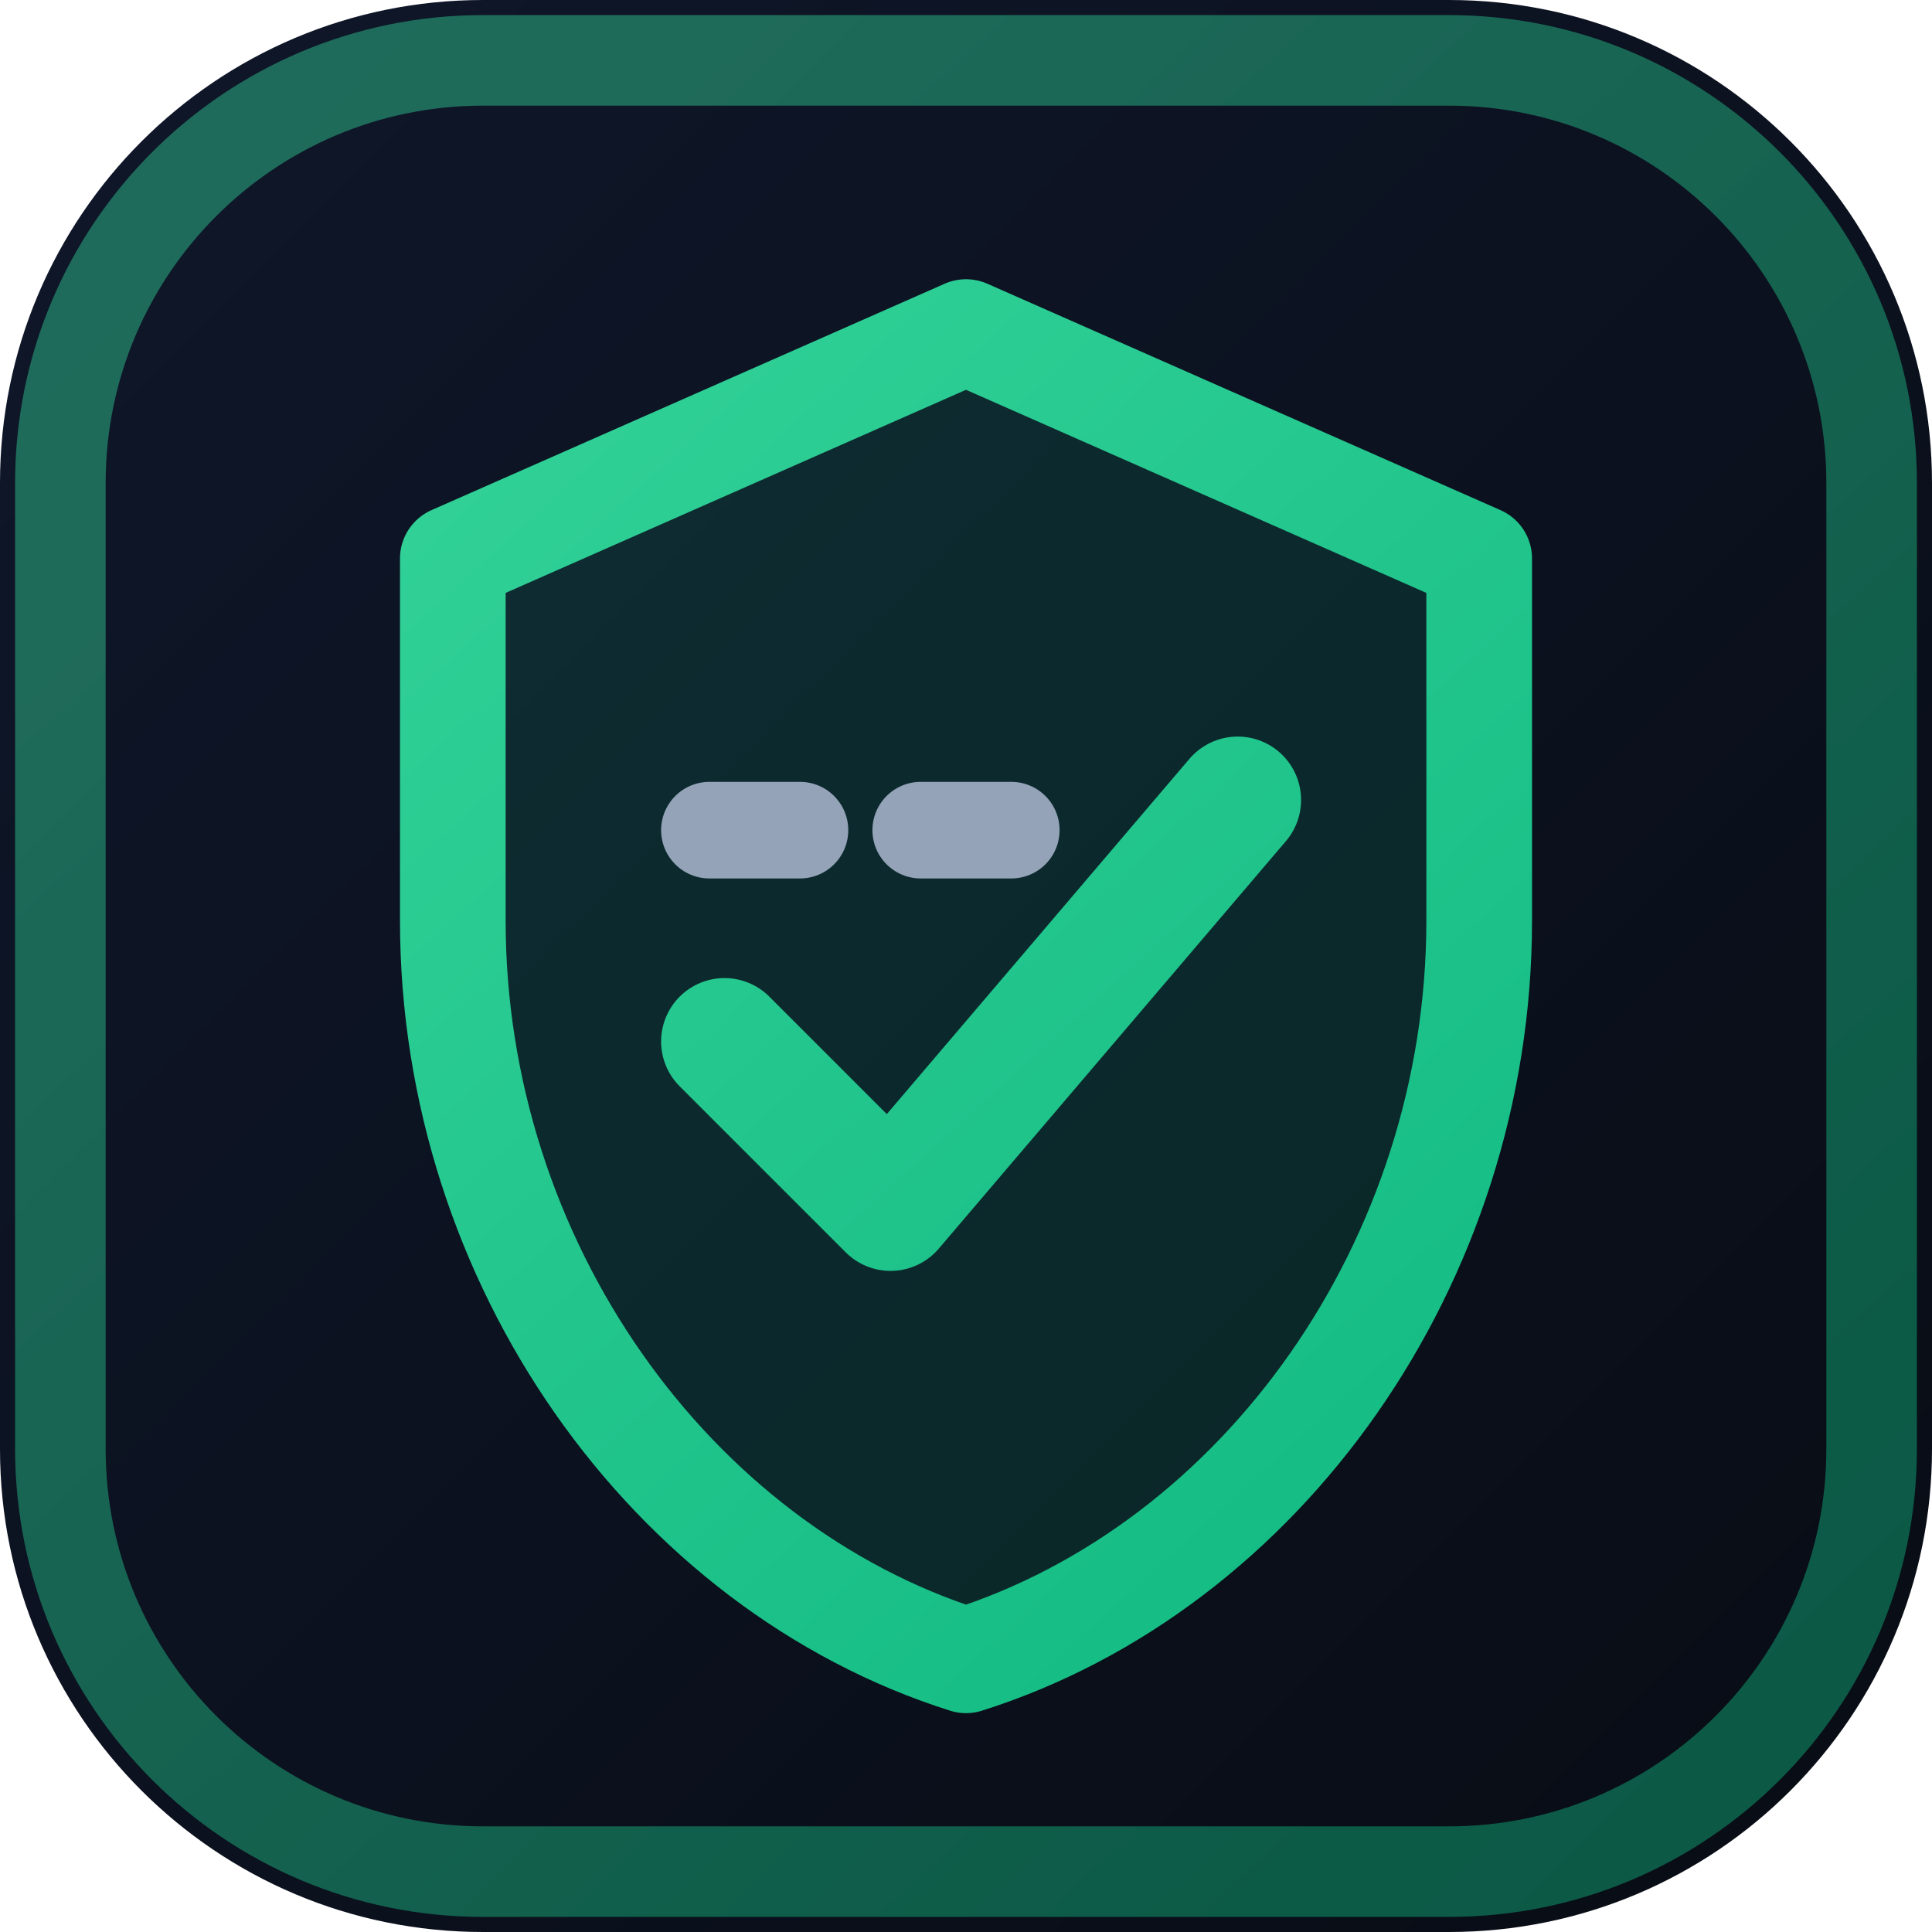
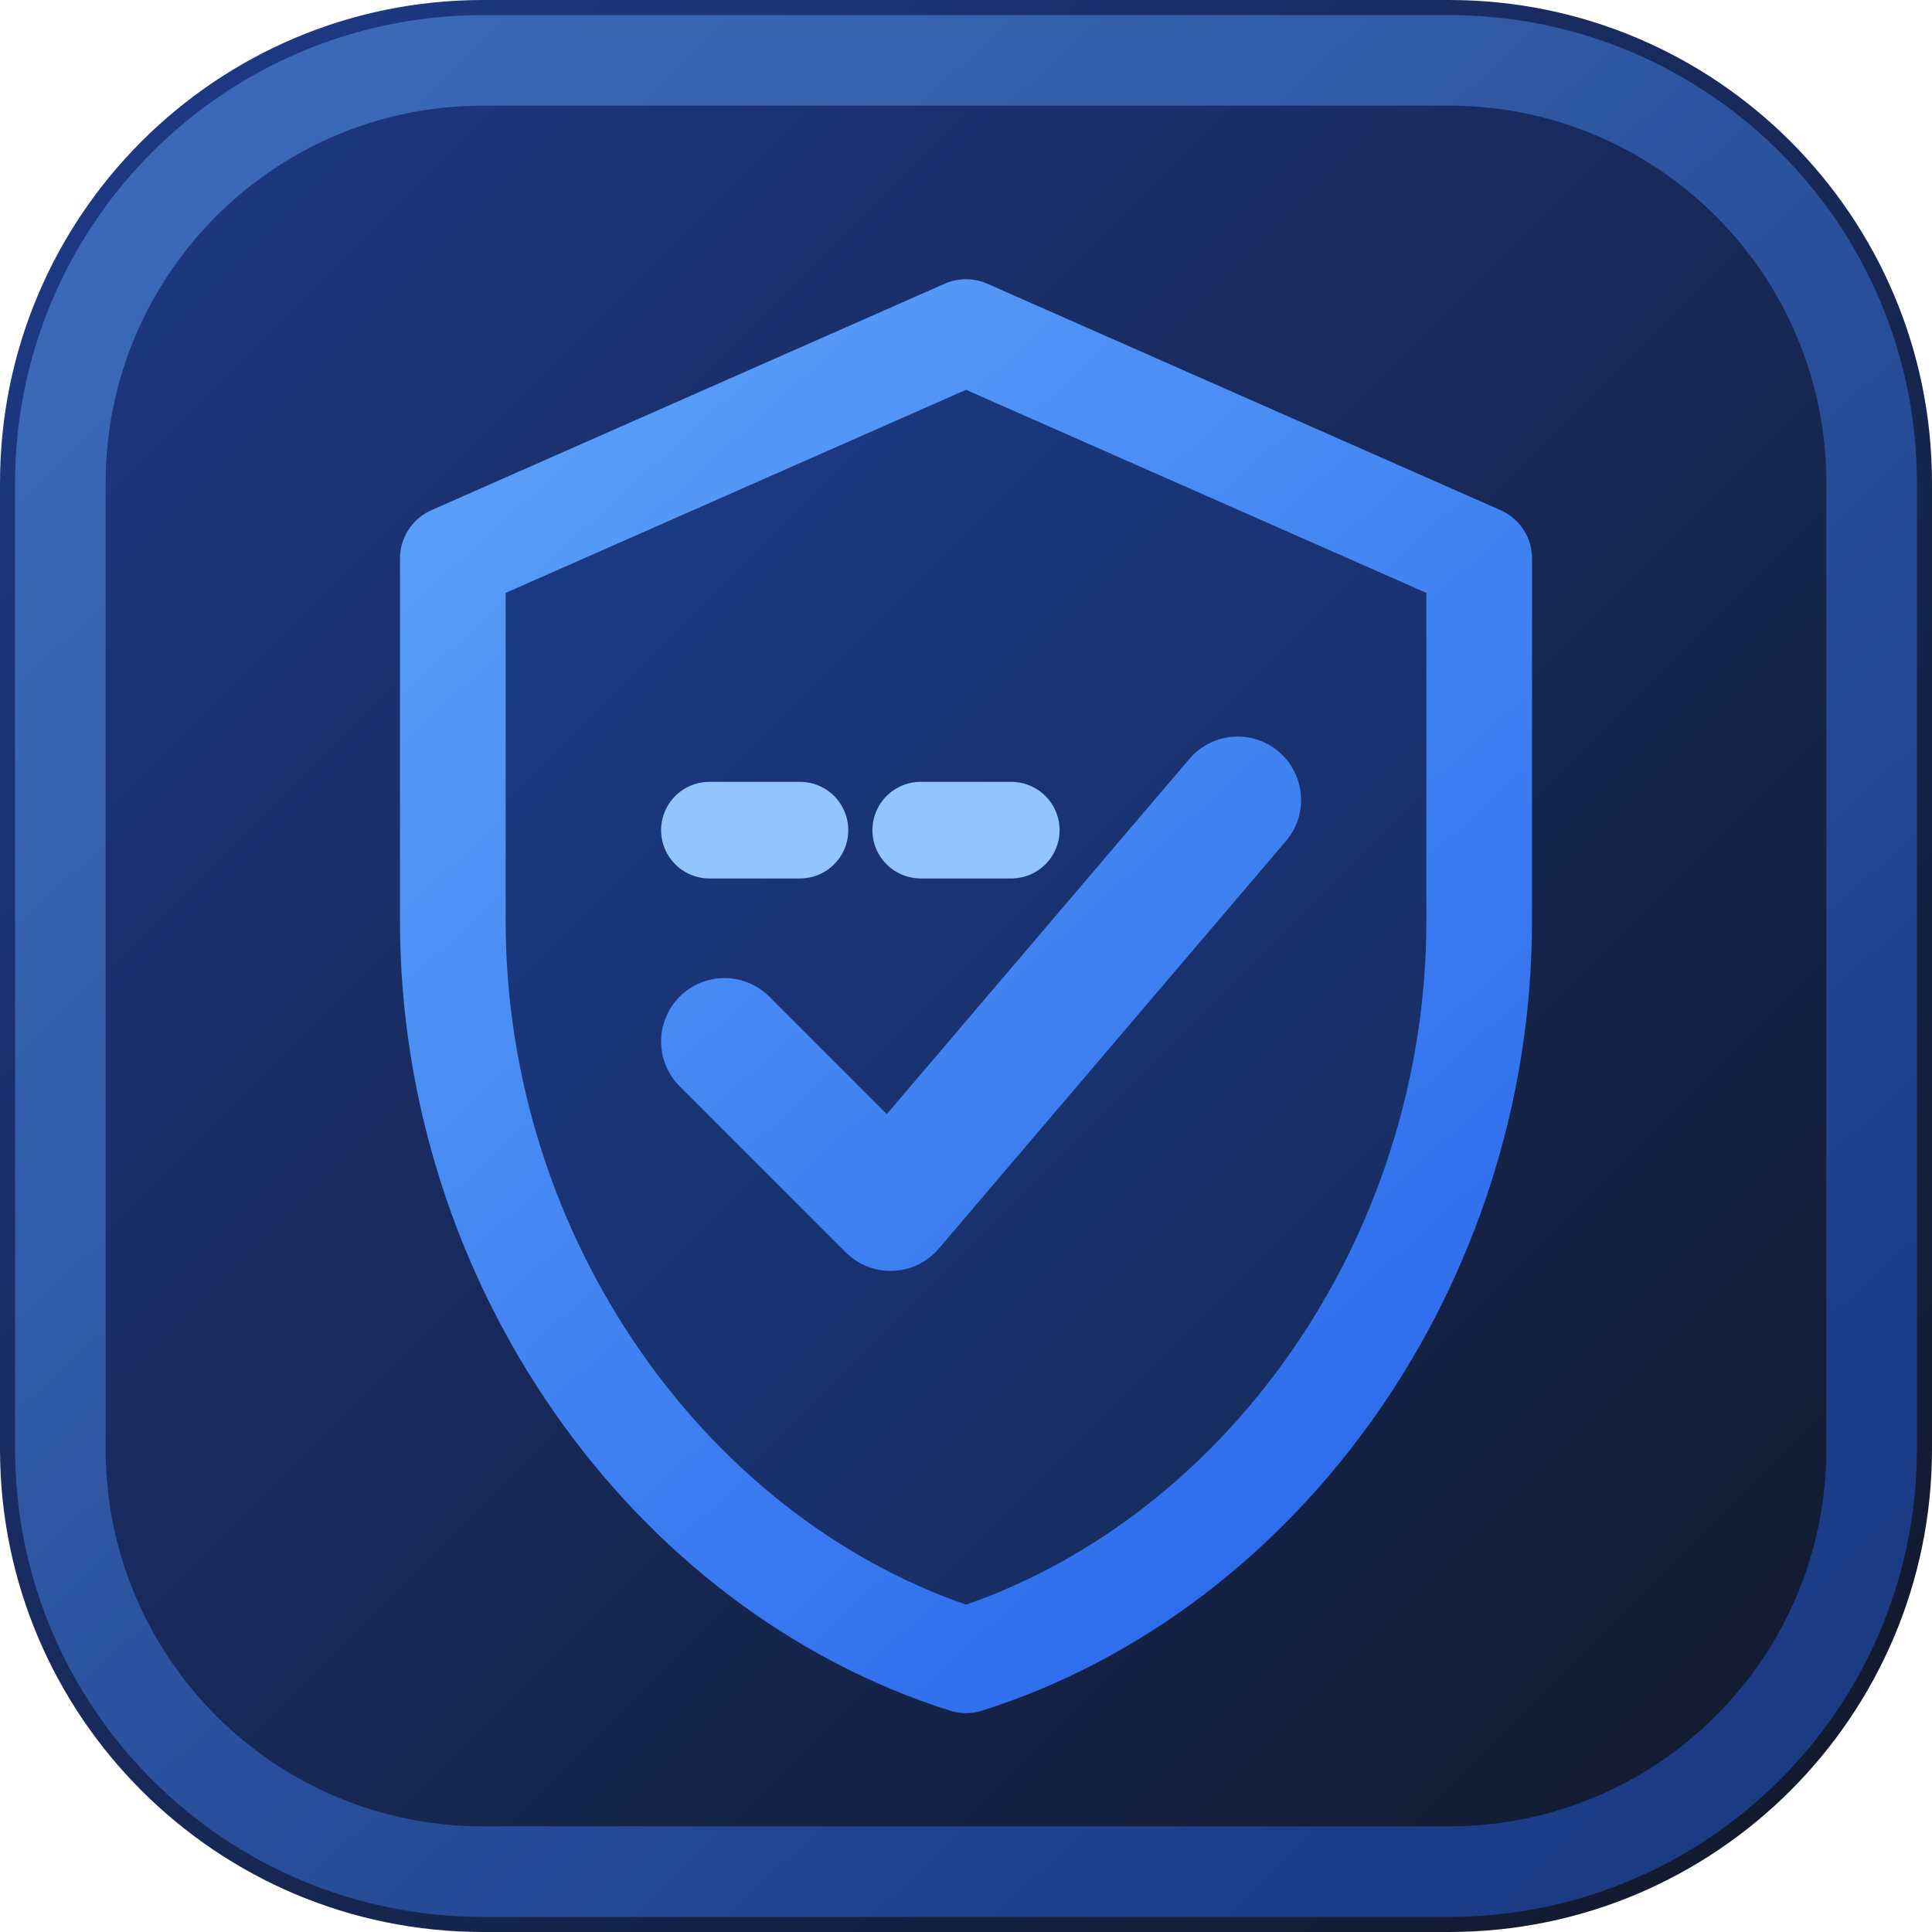
<svg xmlns="http://www.w3.org/2000/svg" viewBox="0 0 64 64" fill="none">
  <defs>
    <linearGradient id="pw_bg" x1="0" y1="0" x2="64" y2="64" gradientUnits="userSpaceOnUse">
-       <stop offset="0%" stop-color="#0F172A" />
-       <stop offset="100%" stop-color="#080C14" />
+       <stop offset="0%" stop-color="#1E3A8A" />
+       <stop offset="100%" stop-color="#111827" />
    </linearGradient>
    <linearGradient id="pw_accent" x1="12" y1="10" x2="52" y2="54" gradientUnits="userSpaceOnUse">
-       <stop offset="0%" stop-color="#34D399" />
-       <stop offset="100%" stop-color="#10B981" />
+       <stop offset="0%" stop-color="#60A5FA" />
+       <stop offset="100%" stop-color="#2563EB" />
    </linearGradient>
  </defs>
  <rect width="64" height="64" rx="16" fill="url(#pw_bg)" />
  <rect x="2" y="2" width="60" height="60" rx="14" stroke="url(#pw_accent)" stroke-width="3" stroke-opacity="0.45" />
-   <path d="M32 11L15 18.5V30.5C15 41.8 22.2 51.9 32 55C41.8 51.9 49 41.8 49 30.5V18.5L32 11Z" fill="#10B981" fill-opacity="0.14" stroke="url(#pw_accent)" stroke-width="3.5" stroke-linejoin="round" />
-   <path d="M23.5 27.5H34.5" stroke="#94A3B8" stroke-width="3.2" stroke-linecap="round" stroke-dasharray="3 4" />
+   <path d="M32 11L15 18.5V30.5C15 41.8 22.2 51.9 32 55C41.8 51.9 49 41.8 49 30.5V18.5L32 11Z" fill="#2563EB" fill-opacity="0.18" stroke="url(#pw_accent)" stroke-width="3.5" stroke-linejoin="round" />
+   <path d="M23.5 27.5H34.5" stroke="#93C5FD" stroke-width="3.2" stroke-linecap="round" stroke-dasharray="3 4" />
  <path d="M24 34.5L29.5 40L41 26.5" stroke="url(#pw_accent)" stroke-width="4.2" stroke-linecap="round" stroke-linejoin="round" />
</svg>
